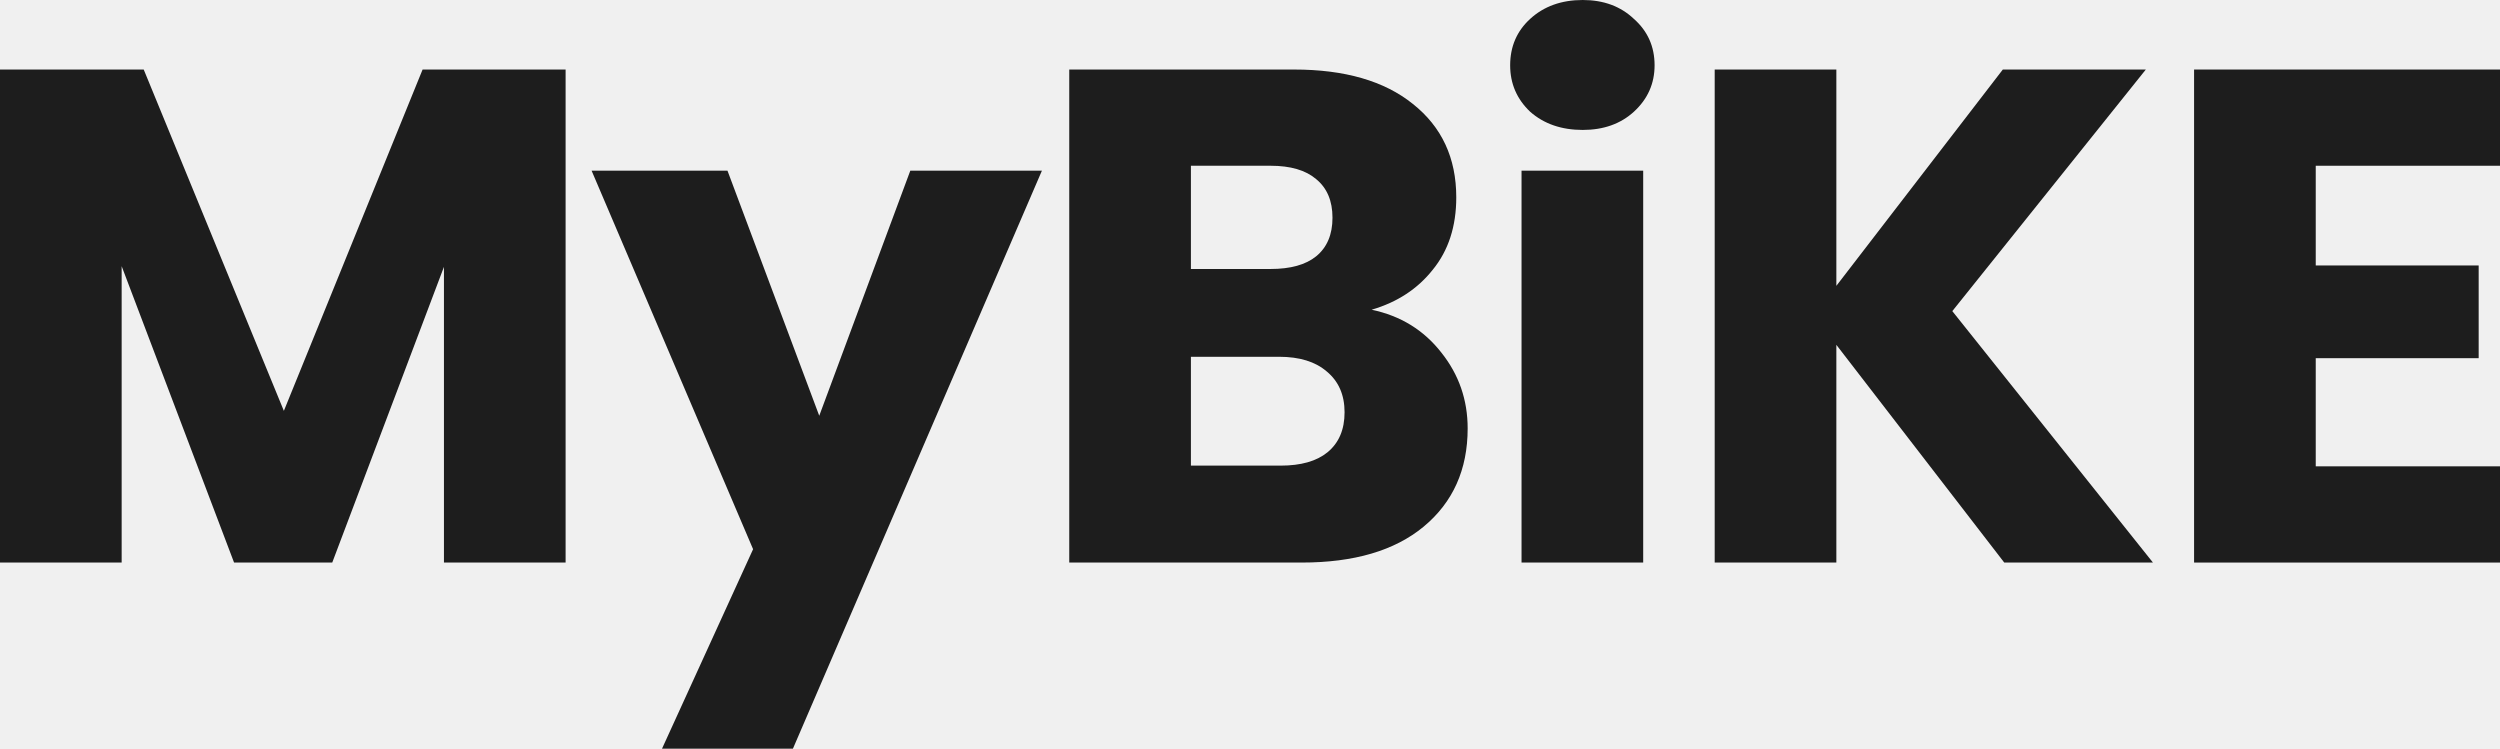
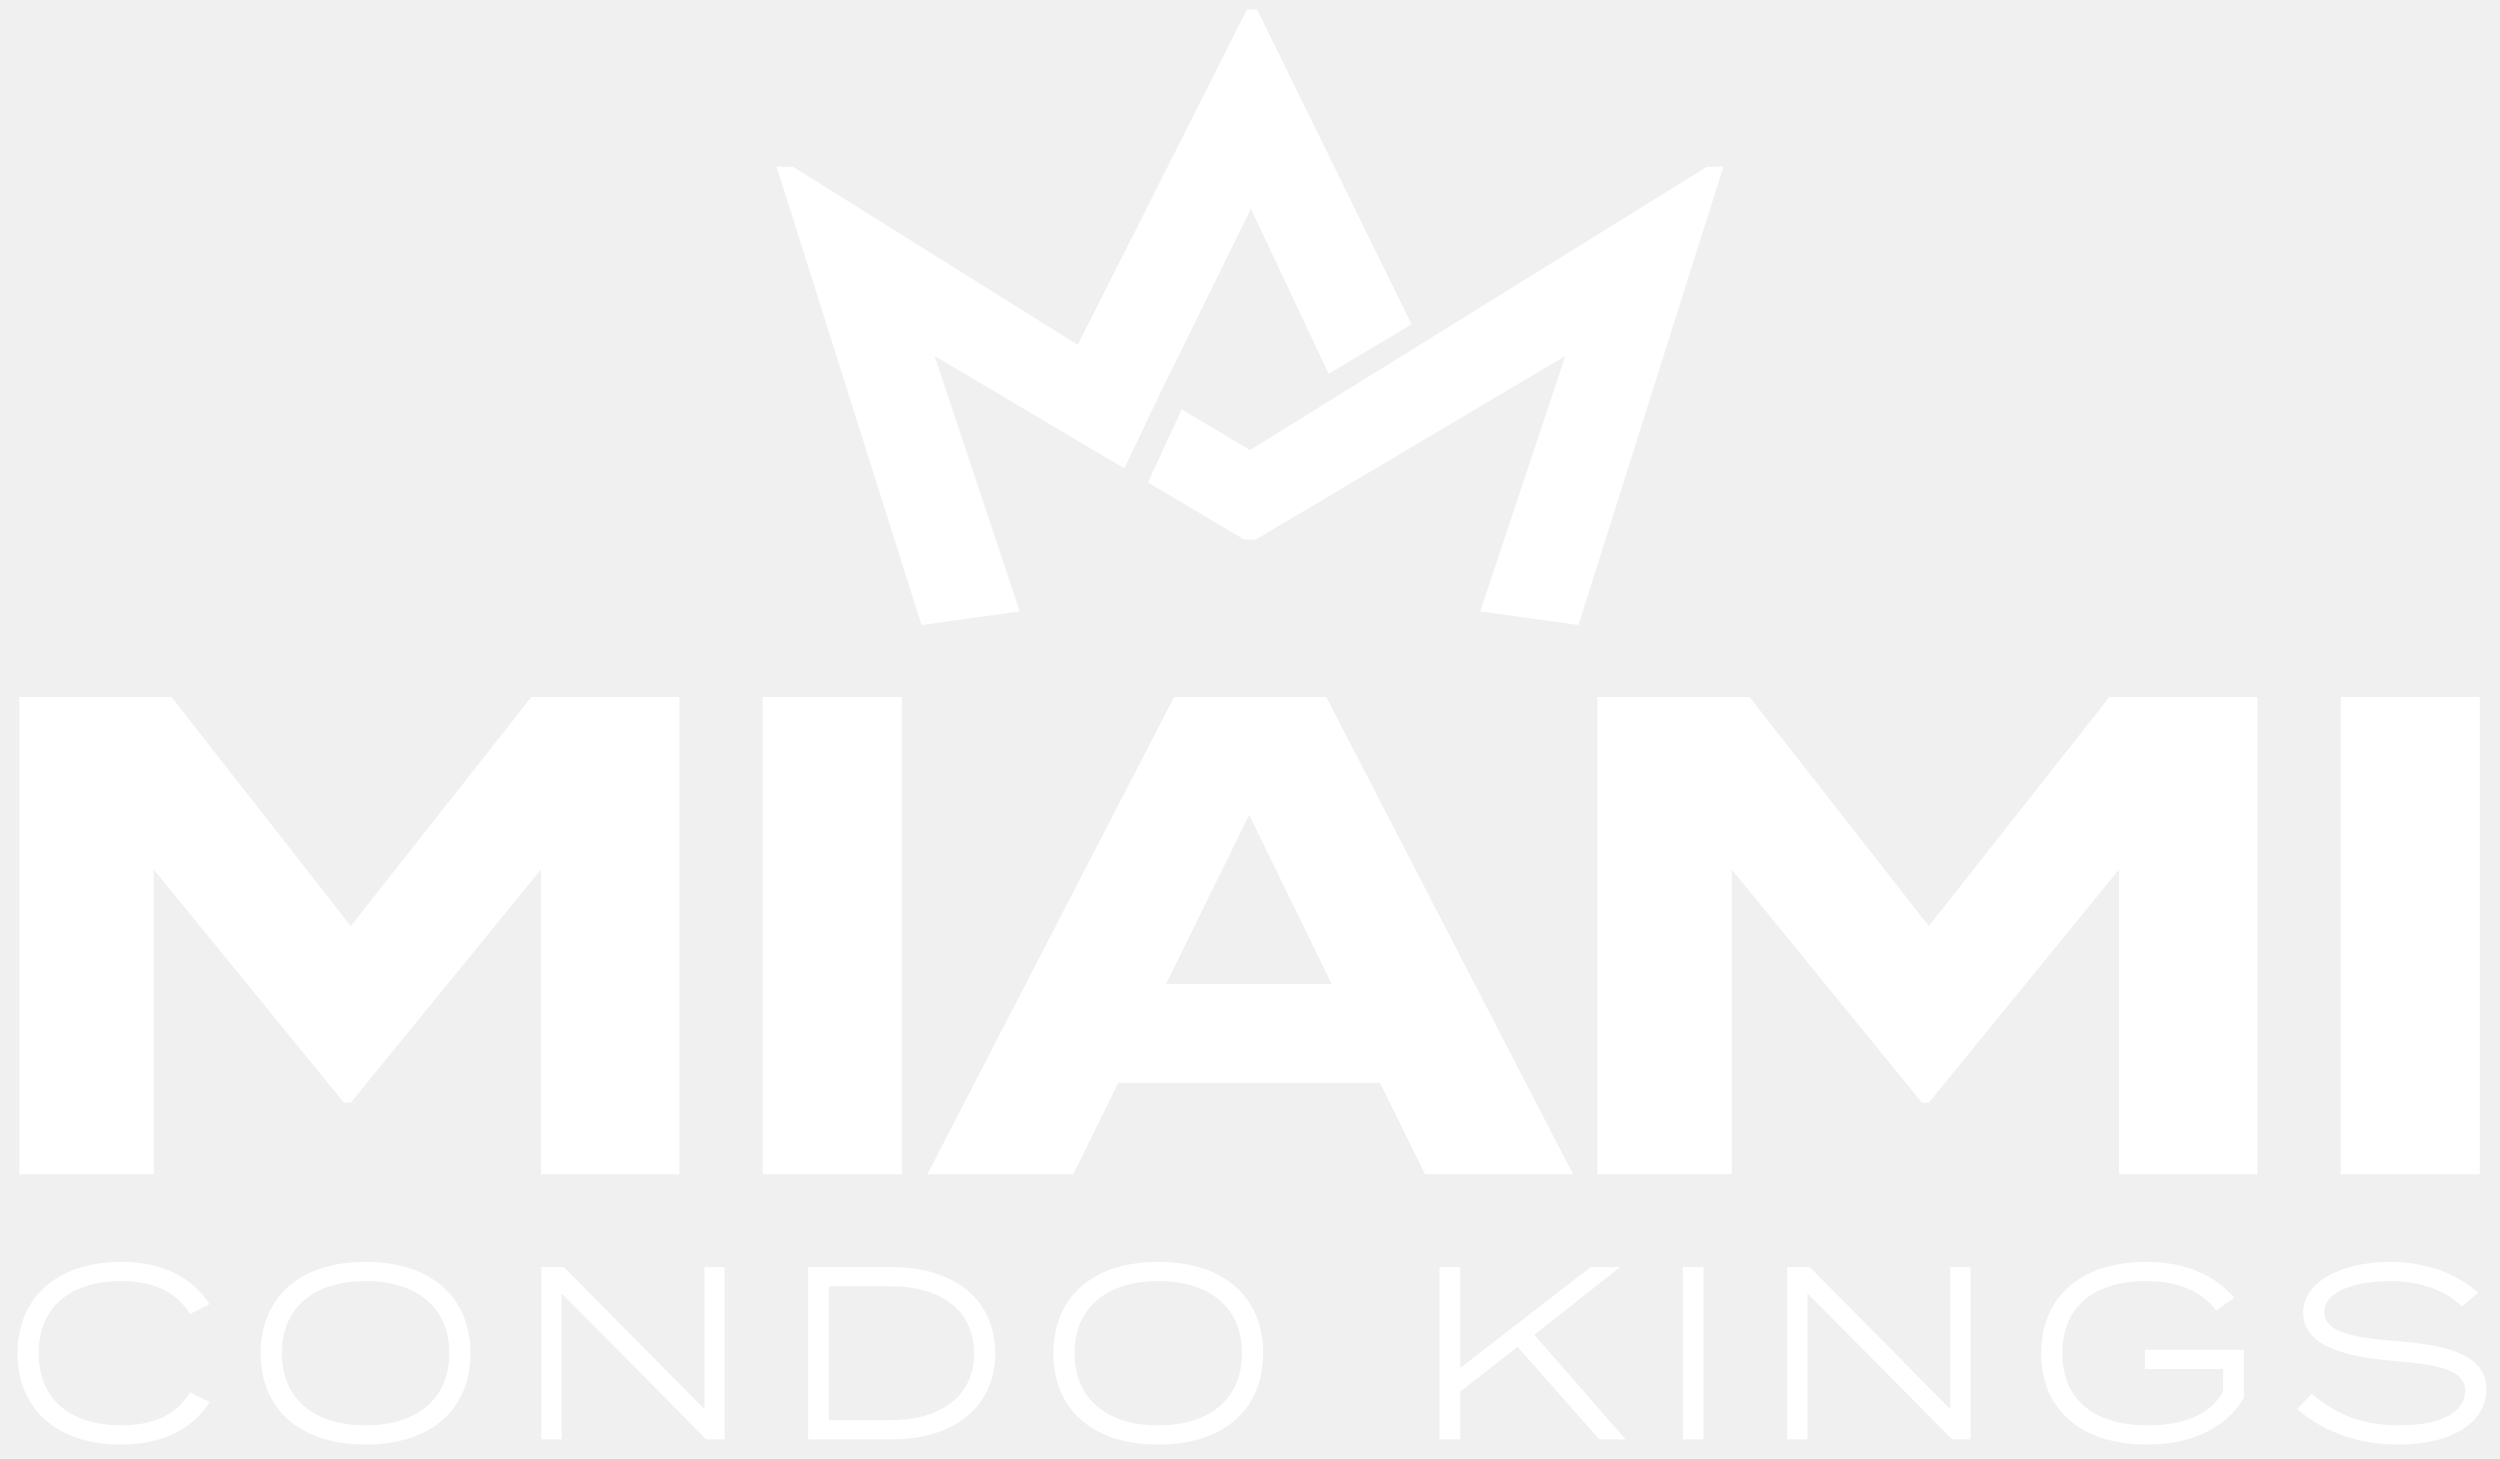
- <svg xmlns="http://www.w3.org/2000/svg" width="187" height="56" viewBox="0 0 187 56" fill="none">
-   <path d="M42.307 5.201V42.079H33.207V19.962L24.852 42.079H17.508L9.1 19.91V42.079H0V5.201H10.75L21.233 30.732L31.61 5.201H42.307Z" fill="#1D1D1D" />
-   <path d="M77.936 12.765L59.311 56H49.519L56.331 41.081L44.251 12.765H54.415L61.28 31.099L68.091 12.765H77.936Z" fill="#1D1D1D" />
-   <path d="M102.597 23.167C104.761 23.622 106.499 24.69 107.812 26.372C109.124 28.017 109.781 29.909 109.781 32.045C109.781 35.127 108.681 37.578 106.481 39.4C104.317 41.186 101.284 42.079 97.381 42.079H79.98V5.201H96.796C100.592 5.201 103.554 6.059 105.683 7.775C107.847 9.491 108.929 11.82 108.929 14.762C108.929 16.933 108.344 18.737 107.173 20.173C106.038 21.608 104.512 22.607 102.597 23.167ZM89.08 20.12H95.04C96.53 20.12 97.665 19.805 98.446 19.174C99.262 18.509 99.67 17.546 99.67 16.285C99.67 15.024 99.262 14.061 98.446 13.396C97.665 12.73 96.53 12.398 95.04 12.398H89.08V20.12ZM95.785 34.829C97.311 34.829 98.481 34.497 99.297 33.831C100.149 33.131 100.574 32.133 100.574 30.837C100.574 29.541 100.131 28.525 99.244 27.79C98.392 27.054 97.204 26.687 95.678 26.687H89.08V34.829H95.785Z" fill="#1D1D1D" />
-   <path d="M118.388 9.719C116.792 9.719 115.479 9.263 114.45 8.353C113.457 7.407 112.96 6.251 112.96 4.886C112.96 3.485 113.457 2.329 114.45 1.418C115.479 0.473 116.792 0 118.388 0C119.949 0 121.226 0.473 122.22 1.418C123.248 2.329 123.763 3.485 123.763 4.886C123.763 6.251 123.248 7.407 122.22 8.353C121.226 9.263 119.949 9.719 118.388 9.719ZM122.911 12.765V42.079H113.811V12.765H122.911Z" fill="#1D1D1D" />
-   <path d="M149.918 42.079L137.359 25.794V42.079H128.259V5.201H137.359V21.381L149.811 5.201H160.508L146.033 23.272L161.04 42.079H149.918Z" fill="#1D1D1D" />
-   <path d="M173.217 12.398V19.857H185.404V26.792H173.217V34.882H187V42.079H164.117V5.201H187V12.398H173.217Z" fill="#1D1D1D" />
+ <svg xmlns="http://www.w3.org/2000/svg" width="132" height="77" viewBox="0 0 132 77" fill="none">
+   <path d="M66 23.767L90.108 8.817L91 8.787L83.343 33L78.159 32.282L82.652 18.792L66.306 28.487H65.694L60.612 25.473L62.395 21.617L66 23.767Z" fill="white" />
+   <path d="M65.838 0.5L66.376 0.501L74.529 17.128L70.151 19.733L66.049 11.028L61.191 20.892L61.194 20.894L59.364 24.732L49.347 18.792L53.841 32.282L48.656 33L41 8.787L41.892 8.817L56.905 18.21L65.838 0.5Z" fill="white" />
+   <path d="M18.52 48.896L28.06 36.8H35.872V62H28.564V45.908L18.52 58.22H18.16L8.116 45.908V62H1.024V36.8H9.052L18.52 48.896Z" fill="white" />
+   <path d="M47.614 36.8V62H40.27V36.8H47.614Z" fill="white" />
+   <path fill-rule="evenodd" clip-rule="evenodd" d="M75.244 62H83.056L70.024 36.8H61.996L48.964 62H56.668L59.044 57.176H72.868L75.244 62ZM61.564 51.956L65.956 43.028L70.312 51.956H61.564Z" fill="white" />
+   <path d="M101.841 48.896L111.381 36.8H119.193V62H111.885V45.908L101.841 58.22H101.481L91.437 45.908V62H84.345V36.8H92.373L101.841 48.896Z" fill="white" />
+   <path d="M130.935 62V36.8H123.591V62H130.935Z" fill="white" />
+   <path d="M2.044 71.45C2.044 73.959 3.786 75.259 6.425 75.259C8.011 75.259 9.324 74.739 10.026 73.517L11.066 74.037C10.208 75.402 8.622 76.273 6.399 76.273C3.006 76.273 0.926 74.401 0.926 71.45C0.926 68.499 3.006 66.627 6.438 66.627C8.622 66.627 10.208 67.511 11.066 68.863L10.026 69.383C9.311 68.174 8.011 67.641 6.425 67.641C3.786 67.641 2.044 68.941 2.044 71.45Z" fill="white" />
+   <path fill-rule="evenodd" clip-rule="evenodd" d="M24.84 71.45C24.84 74.414 22.76 76.273 19.302 76.273C15.844 76.273 13.764 74.414 13.764 71.45C13.764 68.486 15.844 66.627 19.302 66.627C22.76 66.627 24.84 68.486 24.84 71.45ZM14.882 71.45C14.882 73.894 16.624 75.259 19.302 75.259C21.98 75.259 23.722 73.894 23.722 71.45C23.722 69.006 21.98 67.641 19.302 67.641C16.624 67.641 14.882 69.006 14.882 71.45Z" fill="white" />
+   <path d="M37.192 66.9V74.401L29.769 66.9H28.586V76H29.652V68.291L37.296 76H38.258V66.9H37.192Z" fill="white" />
+   <path fill-rule="evenodd" clip-rule="evenodd" d="M42.669 66.9H47.089C50.417 66.9 52.549 68.655 52.549 71.45C52.549 74.245 50.417 76 47.089 76H42.669V66.9ZM43.761 74.986H47.011C49.598 74.986 51.431 73.777 51.431 71.45C51.431 69.123 49.598 67.914 47.011 67.914H43.761V74.986Z" fill="white" />
+   <path fill-rule="evenodd" clip-rule="evenodd" d="M61.157 76.273C64.615 76.273 66.695 74.414 66.695 71.45C66.695 68.486 64.615 66.627 61.157 66.627C57.699 66.627 55.619 68.486 55.619 71.45C55.619 74.414 57.699 76.273 61.157 76.273ZM61.157 75.259C58.478 75.259 56.737 73.894 56.737 71.45C56.737 69.006 58.478 67.641 61.157 67.641C63.835 67.641 65.577 69.006 65.577 71.45C65.577 73.894 63.835 75.259 61.157 75.259Z" fill="white" />
+   <path d="M81.01 70.475L85.833 76H84.442L80.126 71.112L77.097 73.478V76H76.005V66.9H77.097V72.23L83.987 66.9H85.547L81.01 70.475Z" fill="white" />
+   <path d="M89.948 66.9H88.856V76H89.948V66.9Z" fill="white" />
+   <path d="M102.975 74.401V66.9H104.041V76H103.079L95.435 68.291V76H94.369V66.9H95.552L102.975 74.401Z" fill="white" />
+   <path d="M118.475 71.268H113.249V72.282H117.383V73.465C116.707 74.726 115.225 75.259 113.418 75.259C110.636 75.259 108.894 73.972 108.894 71.45C108.894 68.928 110.623 67.641 113.34 67.641C114.991 67.641 116.2 68.161 117.019 69.188L117.968 68.525C117.058 67.459 115.563 66.627 113.34 66.627C109.856 66.627 107.776 68.486 107.776 71.45C107.776 74.414 109.856 76.273 113.379 76.273C115.901 76.273 117.721 75.207 118.475 73.79V71.268Z" fill="white" />
+   <path d="M122.725 69.279C122.725 70.41 124.441 70.644 126.586 70.813C129.355 71.034 131.279 71.567 131.279 73.361C131.279 75.038 129.576 76.273 126.612 76.273C124.623 76.273 122.712 75.649 121.295 74.401L122.062 73.582C123.388 74.752 124.857 75.259 126.677 75.259C128.874 75.259 130.161 74.57 130.161 73.439C130.161 72.334 128.822 72.061 126.365 71.853C123.934 71.645 121.607 71.112 121.607 69.318C121.607 67.602 123.765 66.627 126.196 66.627C128.172 66.627 129.797 67.316 130.85 68.252L129.992 68.98C129.108 68.109 127.769 67.654 126.248 67.641C124.623 67.628 122.725 68.083 122.725 69.279Z" fill="white" />
</svg>
